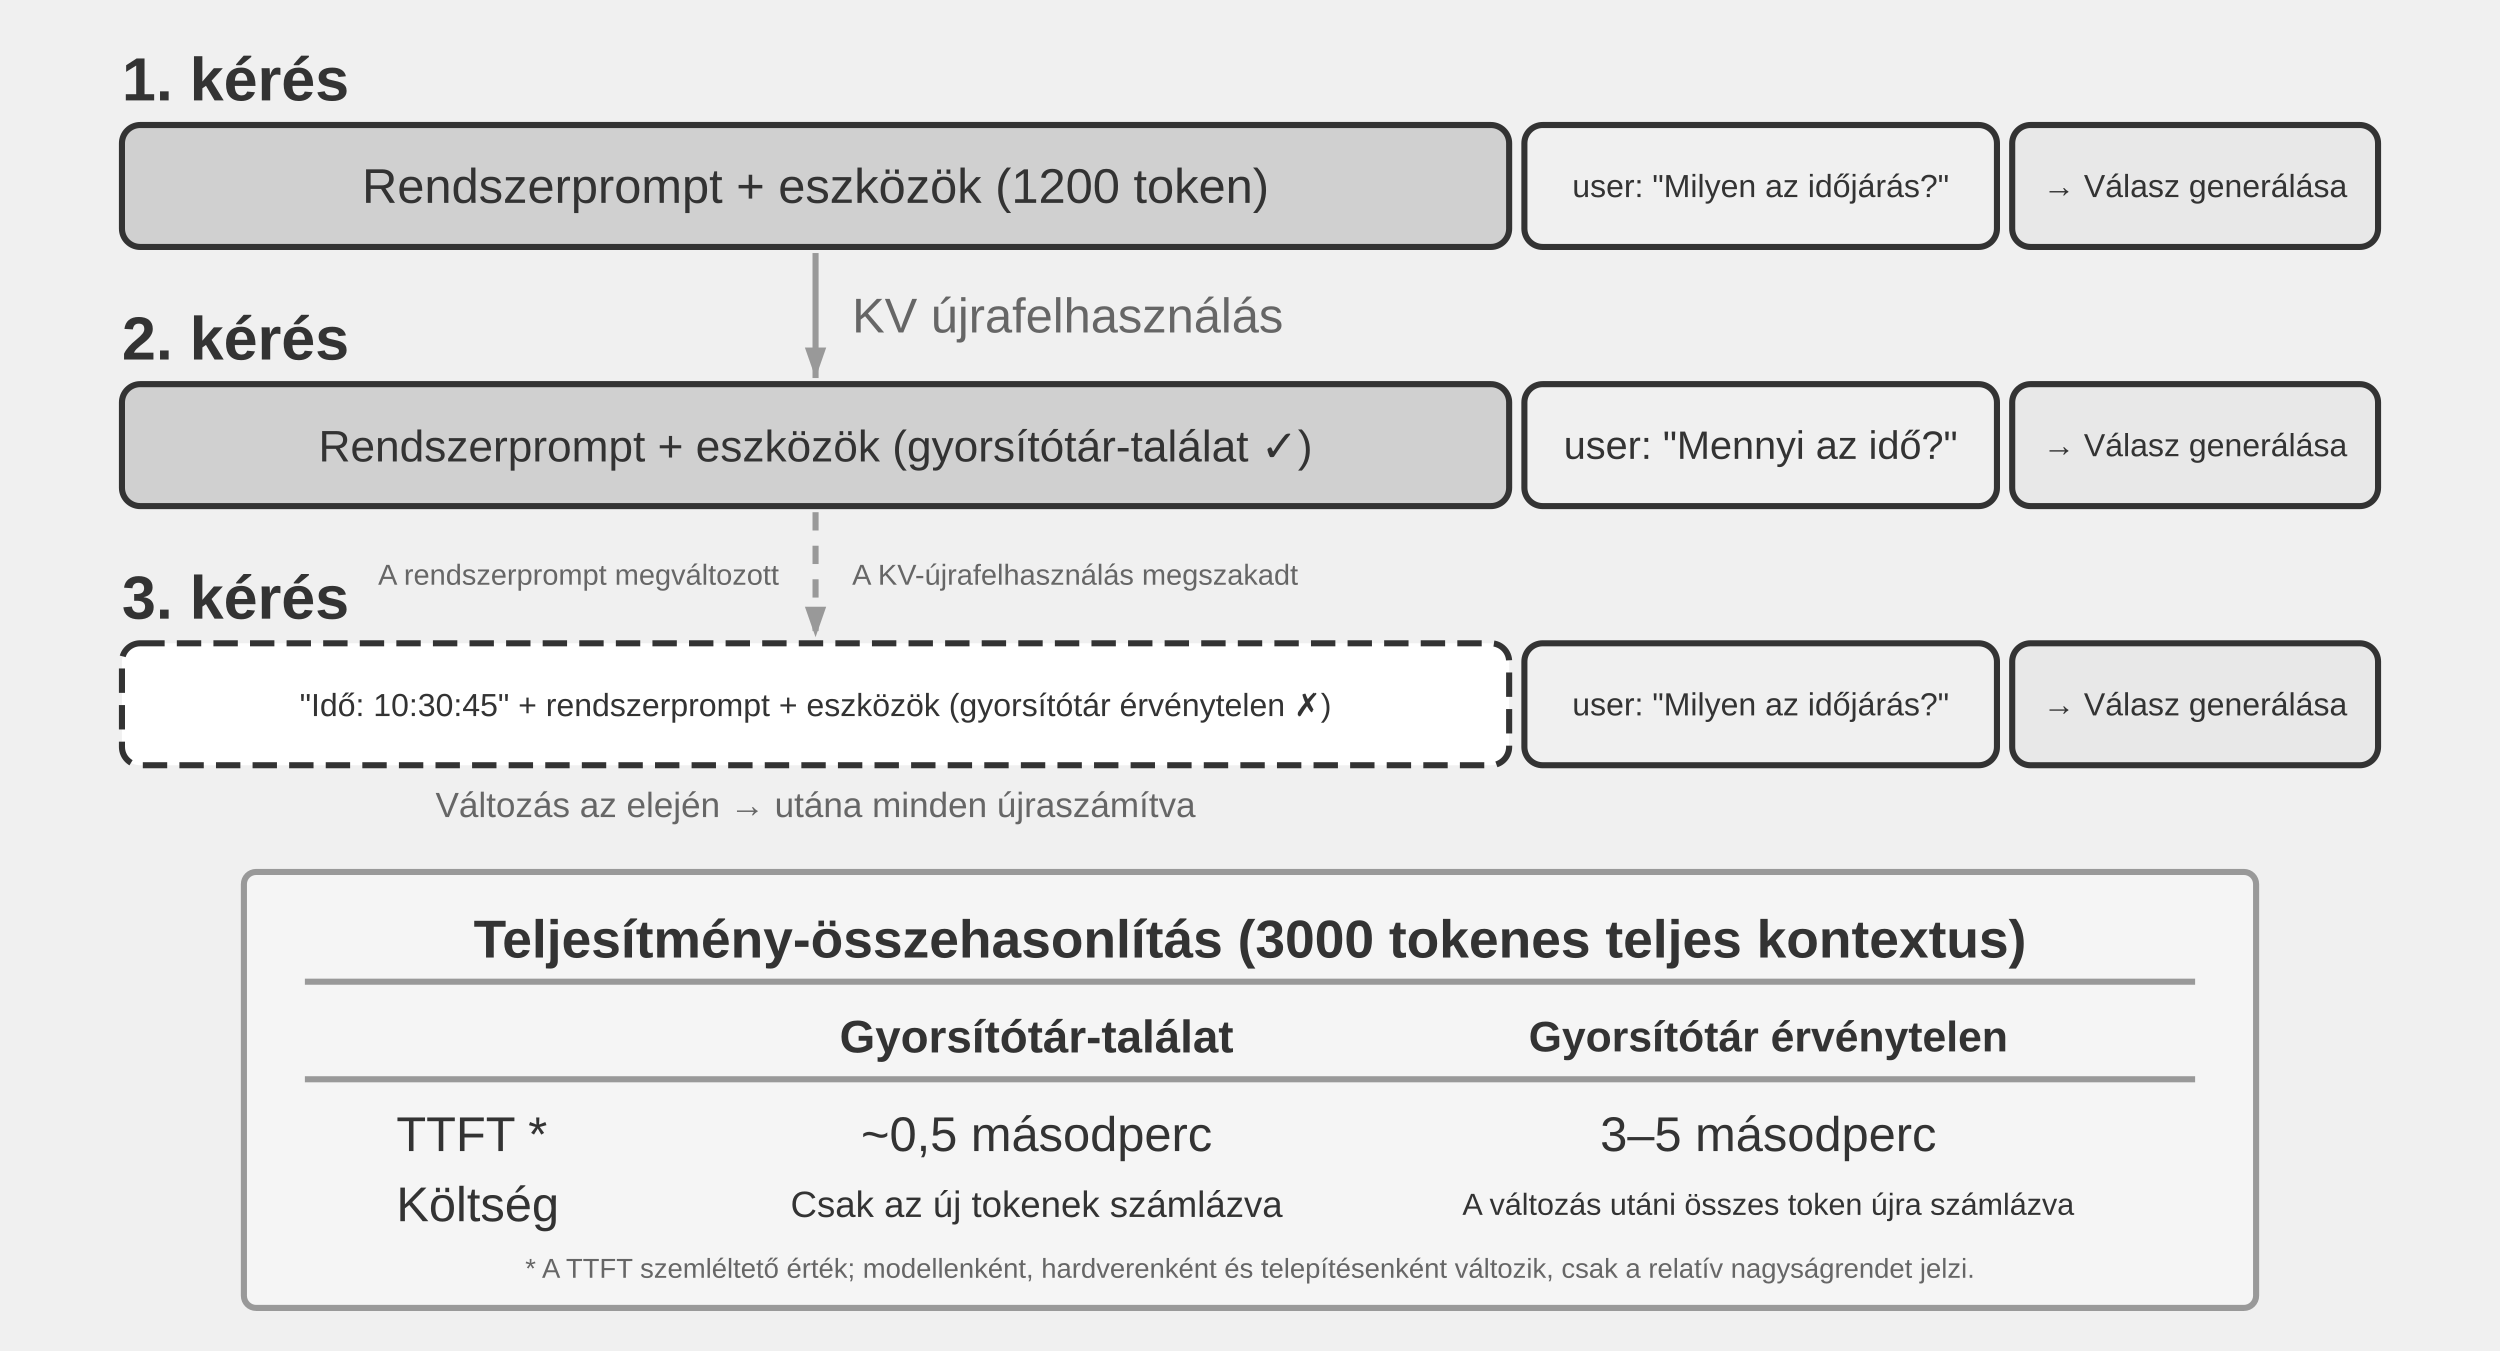
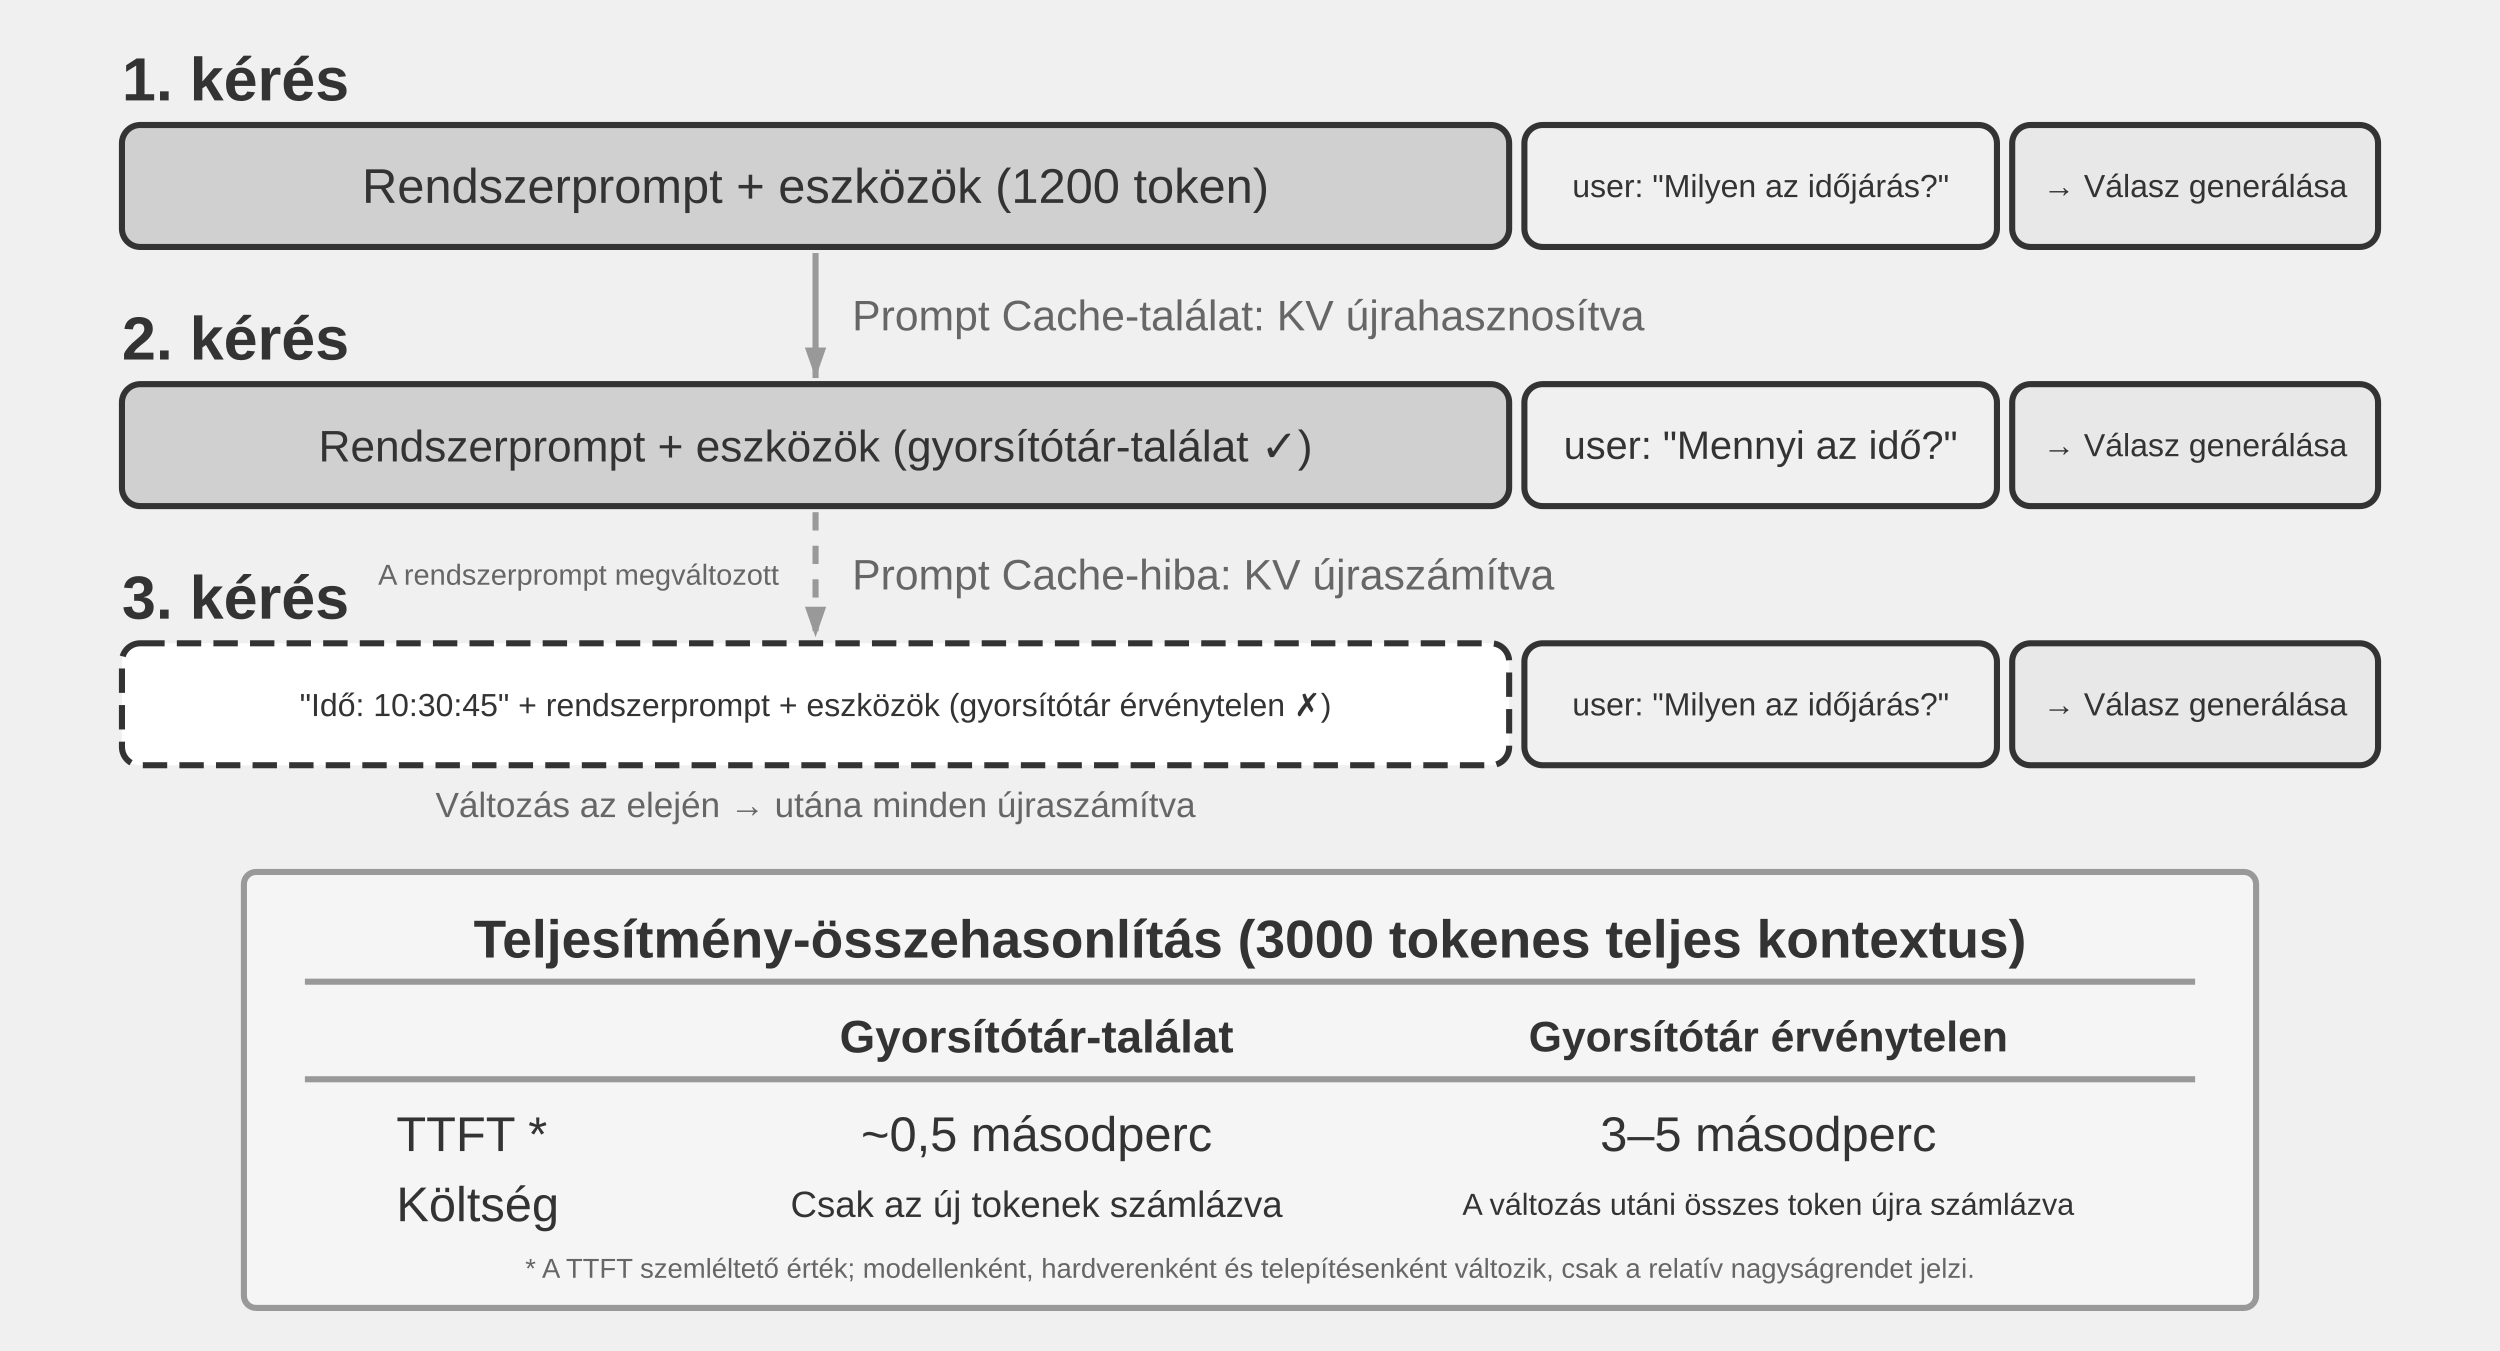
<svg xmlns="http://www.w3.org/2000/svg" xml:lang="hu" viewBox="0 44 820 443" width="820" height="443" style="background:#ffffff">
  <defs>
    <marker id="ah-light" markerUnits="userSpaceOnUse" markerWidth="10" markerHeight="7" refX="10" refY="3.5" orient="auto">
      <polygon points="0 0, 10 3.5, 0 7" fill="#999999" />
    </marker>
  </defs>
  <text x="40" y="70" font-family="Arial, 'Helvetica Neue', Helvetica, 'PingFang SC', 'Microsoft YaHei', sans-serif" font-size="20" fill="#333333" text-anchor="start" dominant-baseline="central" font-weight="bold">1. kérés</text>
  <rect x="40" y="85" width="455" height="40" rx="6" fill="#d0d0d0" stroke="#333333" stroke-width="2" />
  <text x="267.5" y="105" font-family="Arial, 'Helvetica Neue', Helvetica, 'PingFang SC', 'Microsoft YaHei', sans-serif" font-size="16" fill="#333333" text-anchor="middle" dominant-baseline="central" font-weight="normal">Rendszerprompt + eszközök (1200 token)</text>
  <rect x="500" y="85" width="155" height="40" rx="6" fill="#f0f0f0" stroke="#333333" stroke-width="2" />
  <text x="577.5" y="105" font-family="Arial, 'Helvetica Neue', Helvetica, 'PingFang SC', 'Microsoft YaHei', sans-serif" font-size="10.5" fill="#333333" text-anchor="middle" dominant-baseline="central" font-weight="normal">user: "Milyen az időjárás?"</text>
  <rect x="660" y="85" width="120" height="40" rx="6" fill="#e8e8e8" stroke="#333333" stroke-width="2" />
  <text x="720" y="105" font-family="Arial, 'Helvetica Neue', Helvetica, 'PingFang SC', 'Microsoft YaHei', sans-serif" font-size="10.5" fill="#333333" text-anchor="middle" dominant-baseline="central" font-weight="normal">→ Válasz generálása</text>
  <text x="40" y="155" font-family="Arial, 'Helvetica Neue', Helvetica, 'PingFang SC', 'Microsoft YaHei', sans-serif" font-size="20" fill="#333333" text-anchor="start" dominant-baseline="central" font-weight="bold">2. kérés</text>
  <rect x="40" y="170" width="455" height="40" rx="6" fill="#d0d0d0" stroke="#333333" stroke-width="2" />
  <text x="267.5" y="190" font-family="Arial, 'Helvetica Neue', Helvetica, 'PingFang SC', 'Microsoft YaHei', sans-serif" font-size="14.5" fill="#333333" text-anchor="middle" dominant-baseline="central" font-weight="normal">Rendszerprompt + eszközök (gyorsítótár-találat ✓)</text>
  <rect x="500" y="170" width="155" height="40" rx="6" fill="#f0f0f0" stroke="#333333" stroke-width="2" />
  <text x="577.5" y="190" font-family="Arial, 'Helvetica Neue', Helvetica, 'PingFang SC', 'Microsoft YaHei', sans-serif" font-size="13" fill="#333333" text-anchor="middle" dominant-baseline="central" font-weight="normal">user: "Mennyi az idő?"</text>
  <rect x="660" y="170" width="120" height="40" rx="6" fill="#e8e8e8" stroke="#333333" stroke-width="2" />
  <text x="720" y="190" font-family="Arial, 'Helvetica Neue', Helvetica, 'PingFang SC', 'Microsoft YaHei', sans-serif" font-size="10.5" fill="#333333" text-anchor="middle" dominant-baseline="central" font-weight="normal">→ Válasz generálása</text>
  <line x1="267.5" y1="127" x2="267.5" y2="168" stroke="#999999" stroke-width="2" marker-end="url(#ah-light)" />
-   <text x="279.5" y="147.5" font-family="Arial, 'Helvetica Neue', Helvetica, 'PingFang SC', 'Microsoft YaHei', sans-serif" font-size="16" fill="#666666" text-anchor="start" dominant-baseline="central">KV újrafelhasználás</text>
+   <text x="279.5" y="147.5" font-family="Arial, 'Helvetica Neue', Helvetica, 'PingFang SC', 'Microsoft YaHei', sans-serif" font-size="14" fill="#666666" text-anchor="start" dominant-baseline="central">Prompt Cache-találat: KV újrahasznosítva</text>
  <line x1="267.5" y1="212" x2="267.5" y2="253" stroke="#999999" stroke-width="2" stroke-dasharray="6,5" marker-end="url(#ah-light)" />
  <text x="255.5" y="232.5" font-family="Arial, 'Helvetica Neue', Helvetica, 'PingFang SC', 'Microsoft YaHei', sans-serif" font-size="9.5" fill="#666666" text-anchor="end" dominant-baseline="central">A rendszerprompt megváltozott</text>
-   <text x="279.5" y="232.5" font-family="Arial, 'Helvetica Neue', Helvetica, 'PingFang SC', 'Microsoft YaHei', sans-serif" font-size="9.5" fill="#666666" text-anchor="start" dominant-baseline="central">A KV-újrafelhasználás megszakadt</text>
+   <text x="279.5" y="232.5" font-family="Arial, 'Helvetica Neue', Helvetica, 'PingFang SC', 'Microsoft YaHei', sans-serif" font-size="14" fill="#666666" text-anchor="start" dominant-baseline="central">Prompt Cache-hiba: KV újraszámítva</text>
  <text x="40" y="240" font-family="Arial, 'Helvetica Neue', Helvetica, 'PingFang SC', 'Microsoft YaHei', sans-serif" font-size="20" fill="#333333" text-anchor="start" dominant-baseline="central" font-weight="bold">3. kérés</text>
  <rect x="40" y="255" width="455" height="40" rx="6" fill="#ffffff" stroke="#333333" stroke-width="2" stroke-dasharray="8,4" />
  <text x="267.5" y="275" font-family="Arial, 'Helvetica Neue', Helvetica, 'PingFang SC', 'Microsoft YaHei', sans-serif" font-size="10.5" fill="#333333" text-anchor="middle" dominant-baseline="central" font-weight="normal">"Idő: 10:30:45" + rendszerprompt + eszközök (gyorsítótár érvénytelen ✗)</text>
  <text x="267.5" y="308" font-family="Arial, 'Helvetica Neue', Helvetica, 'PingFang SC', 'Microsoft YaHei', sans-serif" font-size="11.5" fill="#666666" text-anchor="middle" dominant-baseline="central">Változás az elején → utána minden újraszámítva</text>
  <rect x="500" y="255" width="155" height="40" rx="6" fill="#f0f0f0" stroke="#333333" stroke-width="2" />
  <text x="577.5" y="275" font-family="Arial, 'Helvetica Neue', Helvetica, 'PingFang SC', 'Microsoft YaHei', sans-serif" font-size="10.5" fill="#333333" text-anchor="middle" dominant-baseline="central" font-weight="normal">user: "Milyen az időjárás?"</text>
  <rect x="660" y="255" width="120" height="40" rx="6" fill="#e8e8e8" stroke="#333333" stroke-width="2" />
  <text x="720" y="275" font-family="Arial, 'Helvetica Neue', Helvetica, 'PingFang SC', 'Microsoft YaHei', sans-serif" font-size="10.5" fill="#333333" text-anchor="middle" dominant-baseline="central" font-weight="normal">→ Válasz generálása</text>
  <rect x="80" y="330" width="660" height="143" rx="4" fill="#f5f5f5" stroke="#999999" stroke-width="2" />
  <text x="410" y="352" font-family="Arial, 'Helvetica Neue', Helvetica, 'PingFang SC', 'Microsoft YaHei', sans-serif" font-size="17.5" fill="#333333" text-anchor="middle" dominant-baseline="central" font-weight="bold">Teljesítmény-összehasonlítás (3000 tokenes teljes kontextus)</text>
  <line x1="100" y1="366" x2="720" y2="366" stroke="#999999" stroke-width="2" />
  <text x="340" y="384" font-family="Arial, 'Helvetica Neue', Helvetica, 'PingFang SC', 'Microsoft YaHei', sans-serif" font-size="15" fill="#333333" text-anchor="middle" dominant-baseline="central" font-weight="bold">Gyorsítótár-találat</text>
  <text x="580" y="384" font-family="Arial, 'Helvetica Neue', Helvetica, 'PingFang SC', 'Microsoft YaHei', sans-serif" font-size="14" fill="#333333" text-anchor="middle" dominant-baseline="central" font-weight="bold">Gyorsítótár érvénytelen</text>
  <line x1="100" y1="398" x2="720" y2="398" stroke="#999999" stroke-width="2" />
  <text x="130" y="416" font-family="Arial, 'Helvetica Neue', Helvetica, 'PingFang SC', 'Microsoft YaHei', sans-serif" font-size="16" fill="#333333" text-anchor="start" dominant-baseline="central" font-weight="normal">TTFT *</text>
  <text x="340" y="416" font-family="Arial, 'Helvetica Neue', Helvetica, 'PingFang SC', 'Microsoft YaHei', sans-serif" font-size="16" fill="#333333" text-anchor="middle" dominant-baseline="central" font-weight="normal">~0,5 másodperc</text>
  <text x="580" y="416" font-family="Arial, 'Helvetica Neue', Helvetica, 'PingFang SC', 'Microsoft YaHei', sans-serif" font-size="16" fill="#333333" text-anchor="middle" dominant-baseline="central" font-weight="normal">3–5 másodperc</text>
  <text x="130" y="439" font-family="Arial, 'Helvetica Neue', Helvetica, 'PingFang SC', 'Microsoft YaHei', sans-serif" font-size="16" fill="#333333" text-anchor="start" dominant-baseline="central" font-weight="normal">Költség</text>
  <text x="340" y="439" font-family="Arial, 'Helvetica Neue', Helvetica, 'PingFang SC', 'Microsoft YaHei', sans-serif" font-size="12" fill="#333333" text-anchor="middle" dominant-baseline="central" font-weight="normal">Csak az új tokenek számlázva</text>
  <text x="580" y="439" font-family="Arial, 'Helvetica Neue', Helvetica, 'PingFang SC', 'Microsoft YaHei', sans-serif" font-size="10" fill="#333333" text-anchor="middle" dominant-baseline="central" font-weight="normal">A változás utáni összes token újra számlázva</text>
  <text x="410" y="460" font-family="Arial, 'Helvetica Neue', Helvetica, 'PingFang SC', 'Microsoft YaHei', sans-serif" font-size="9" fill="#666666" text-anchor="middle" dominant-baseline="central">* A TTFT szemléltető érték; modellenként, hardverenként és telepítésenként változik, csak a relatív nagyságrendet jelzi.</text>
</svg>
